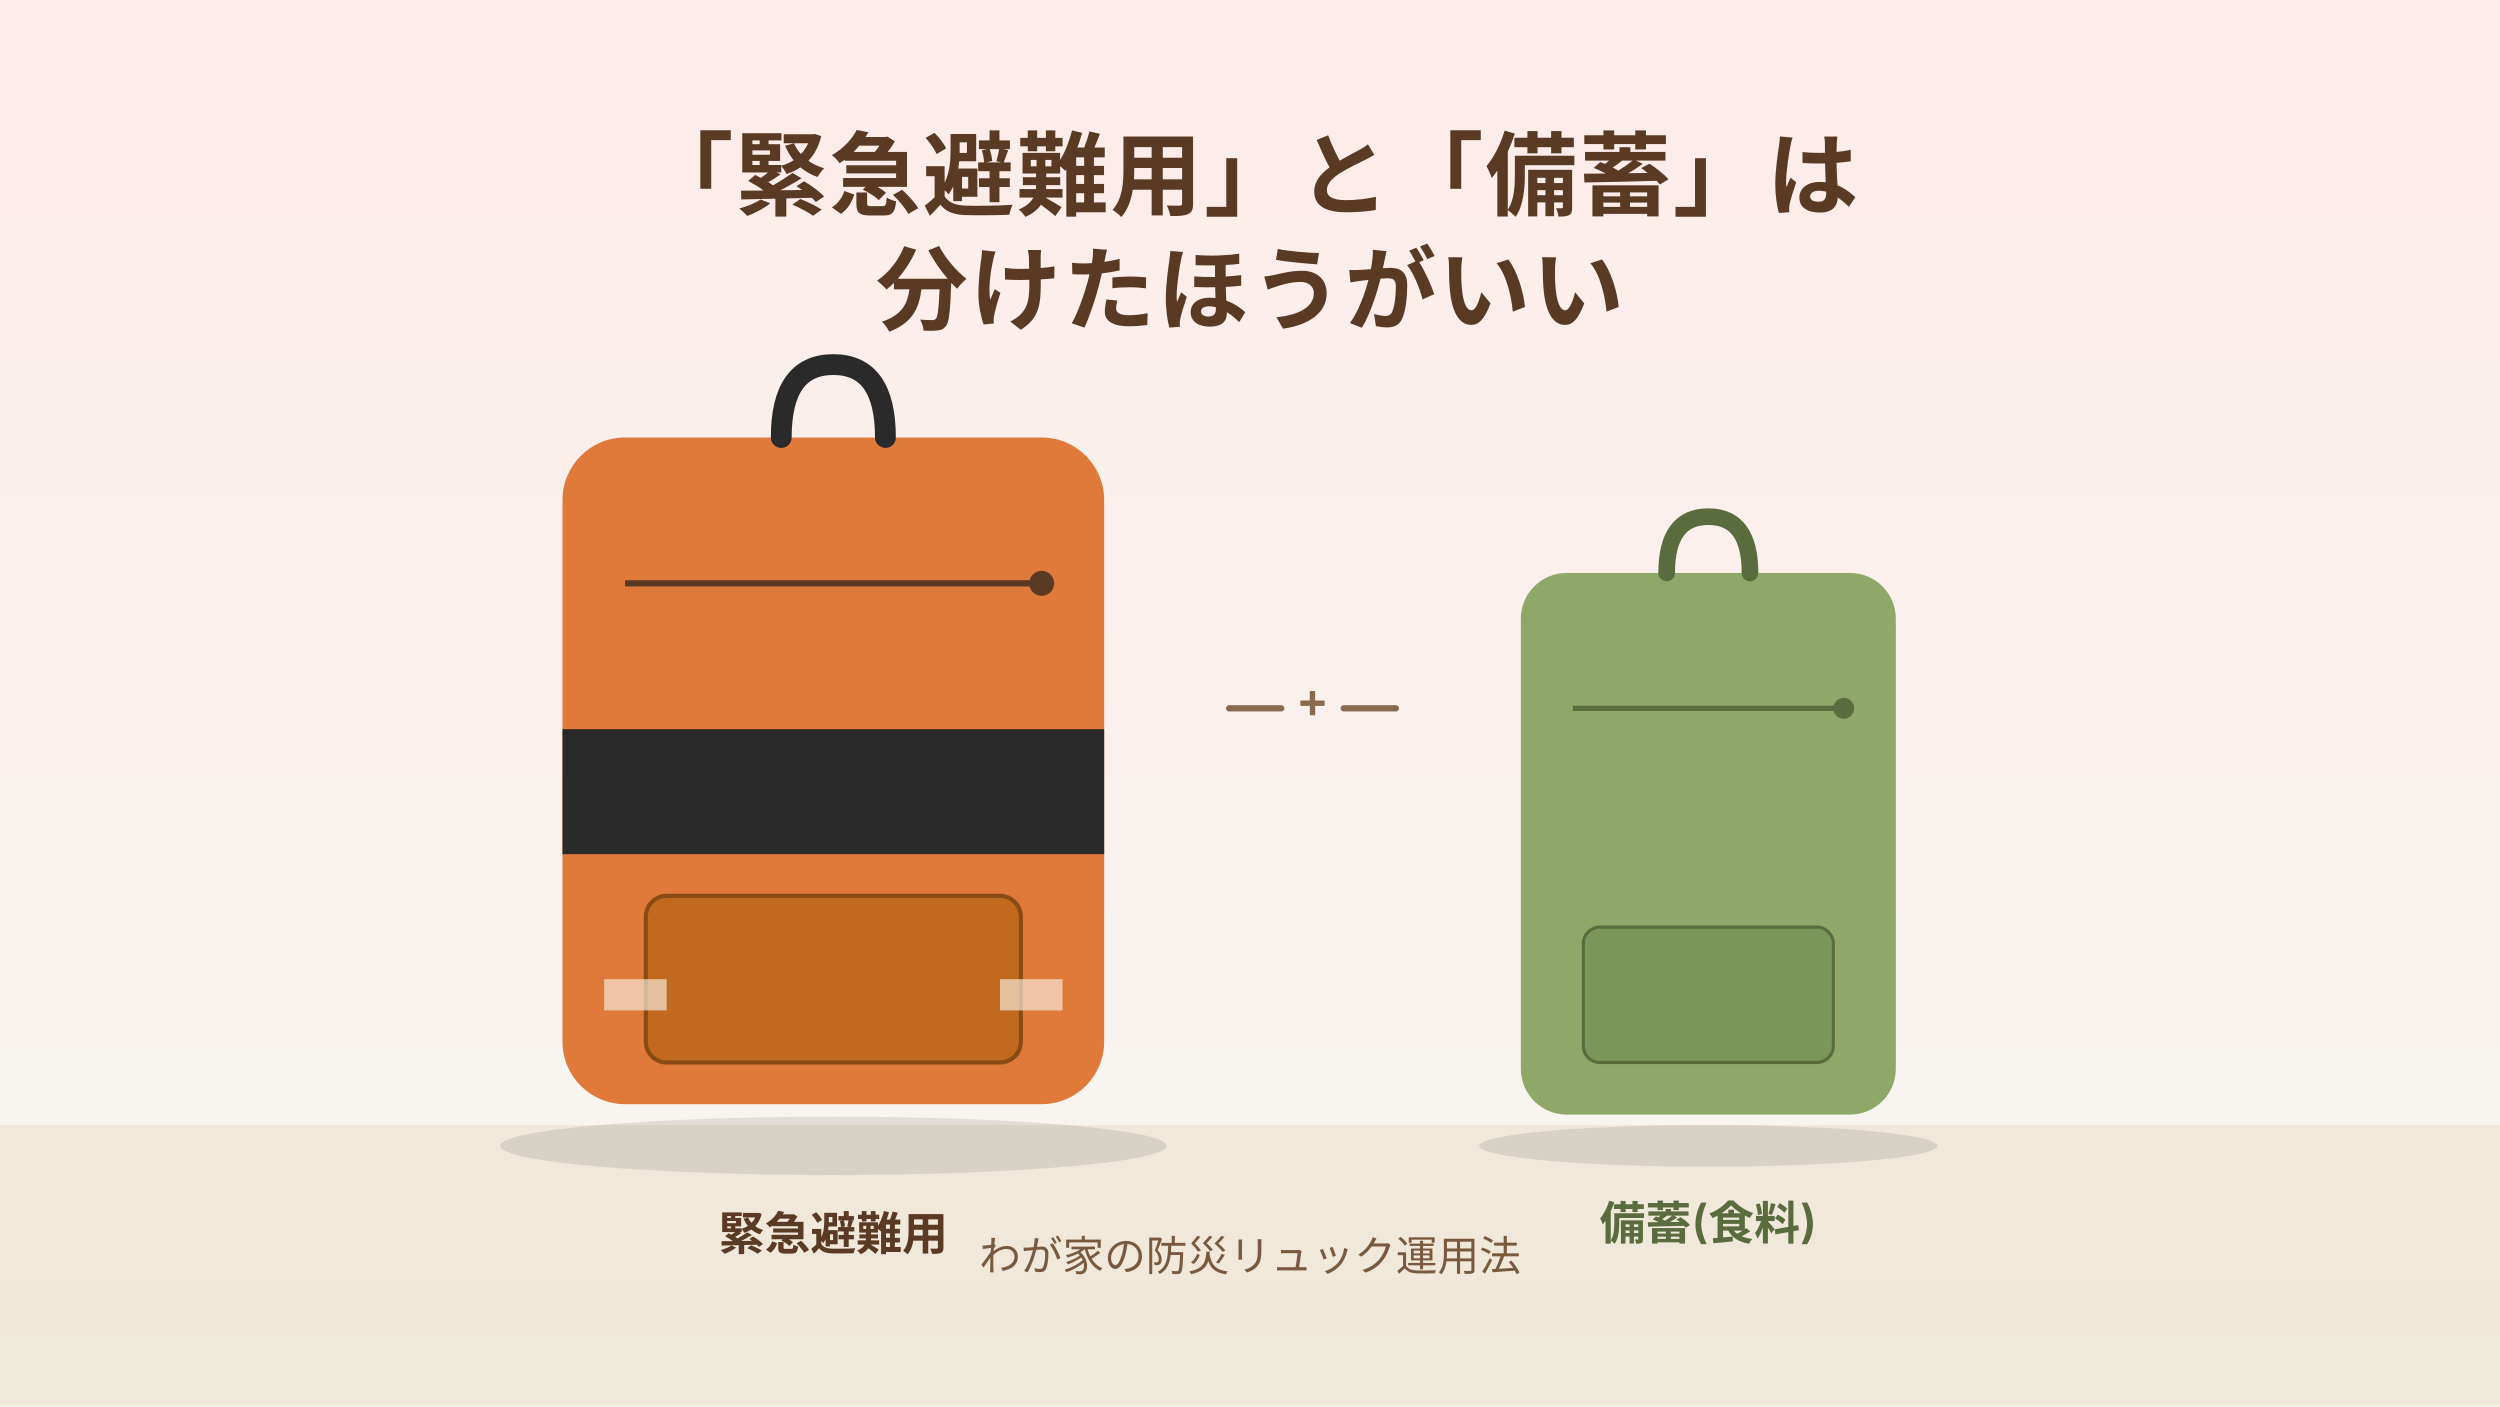
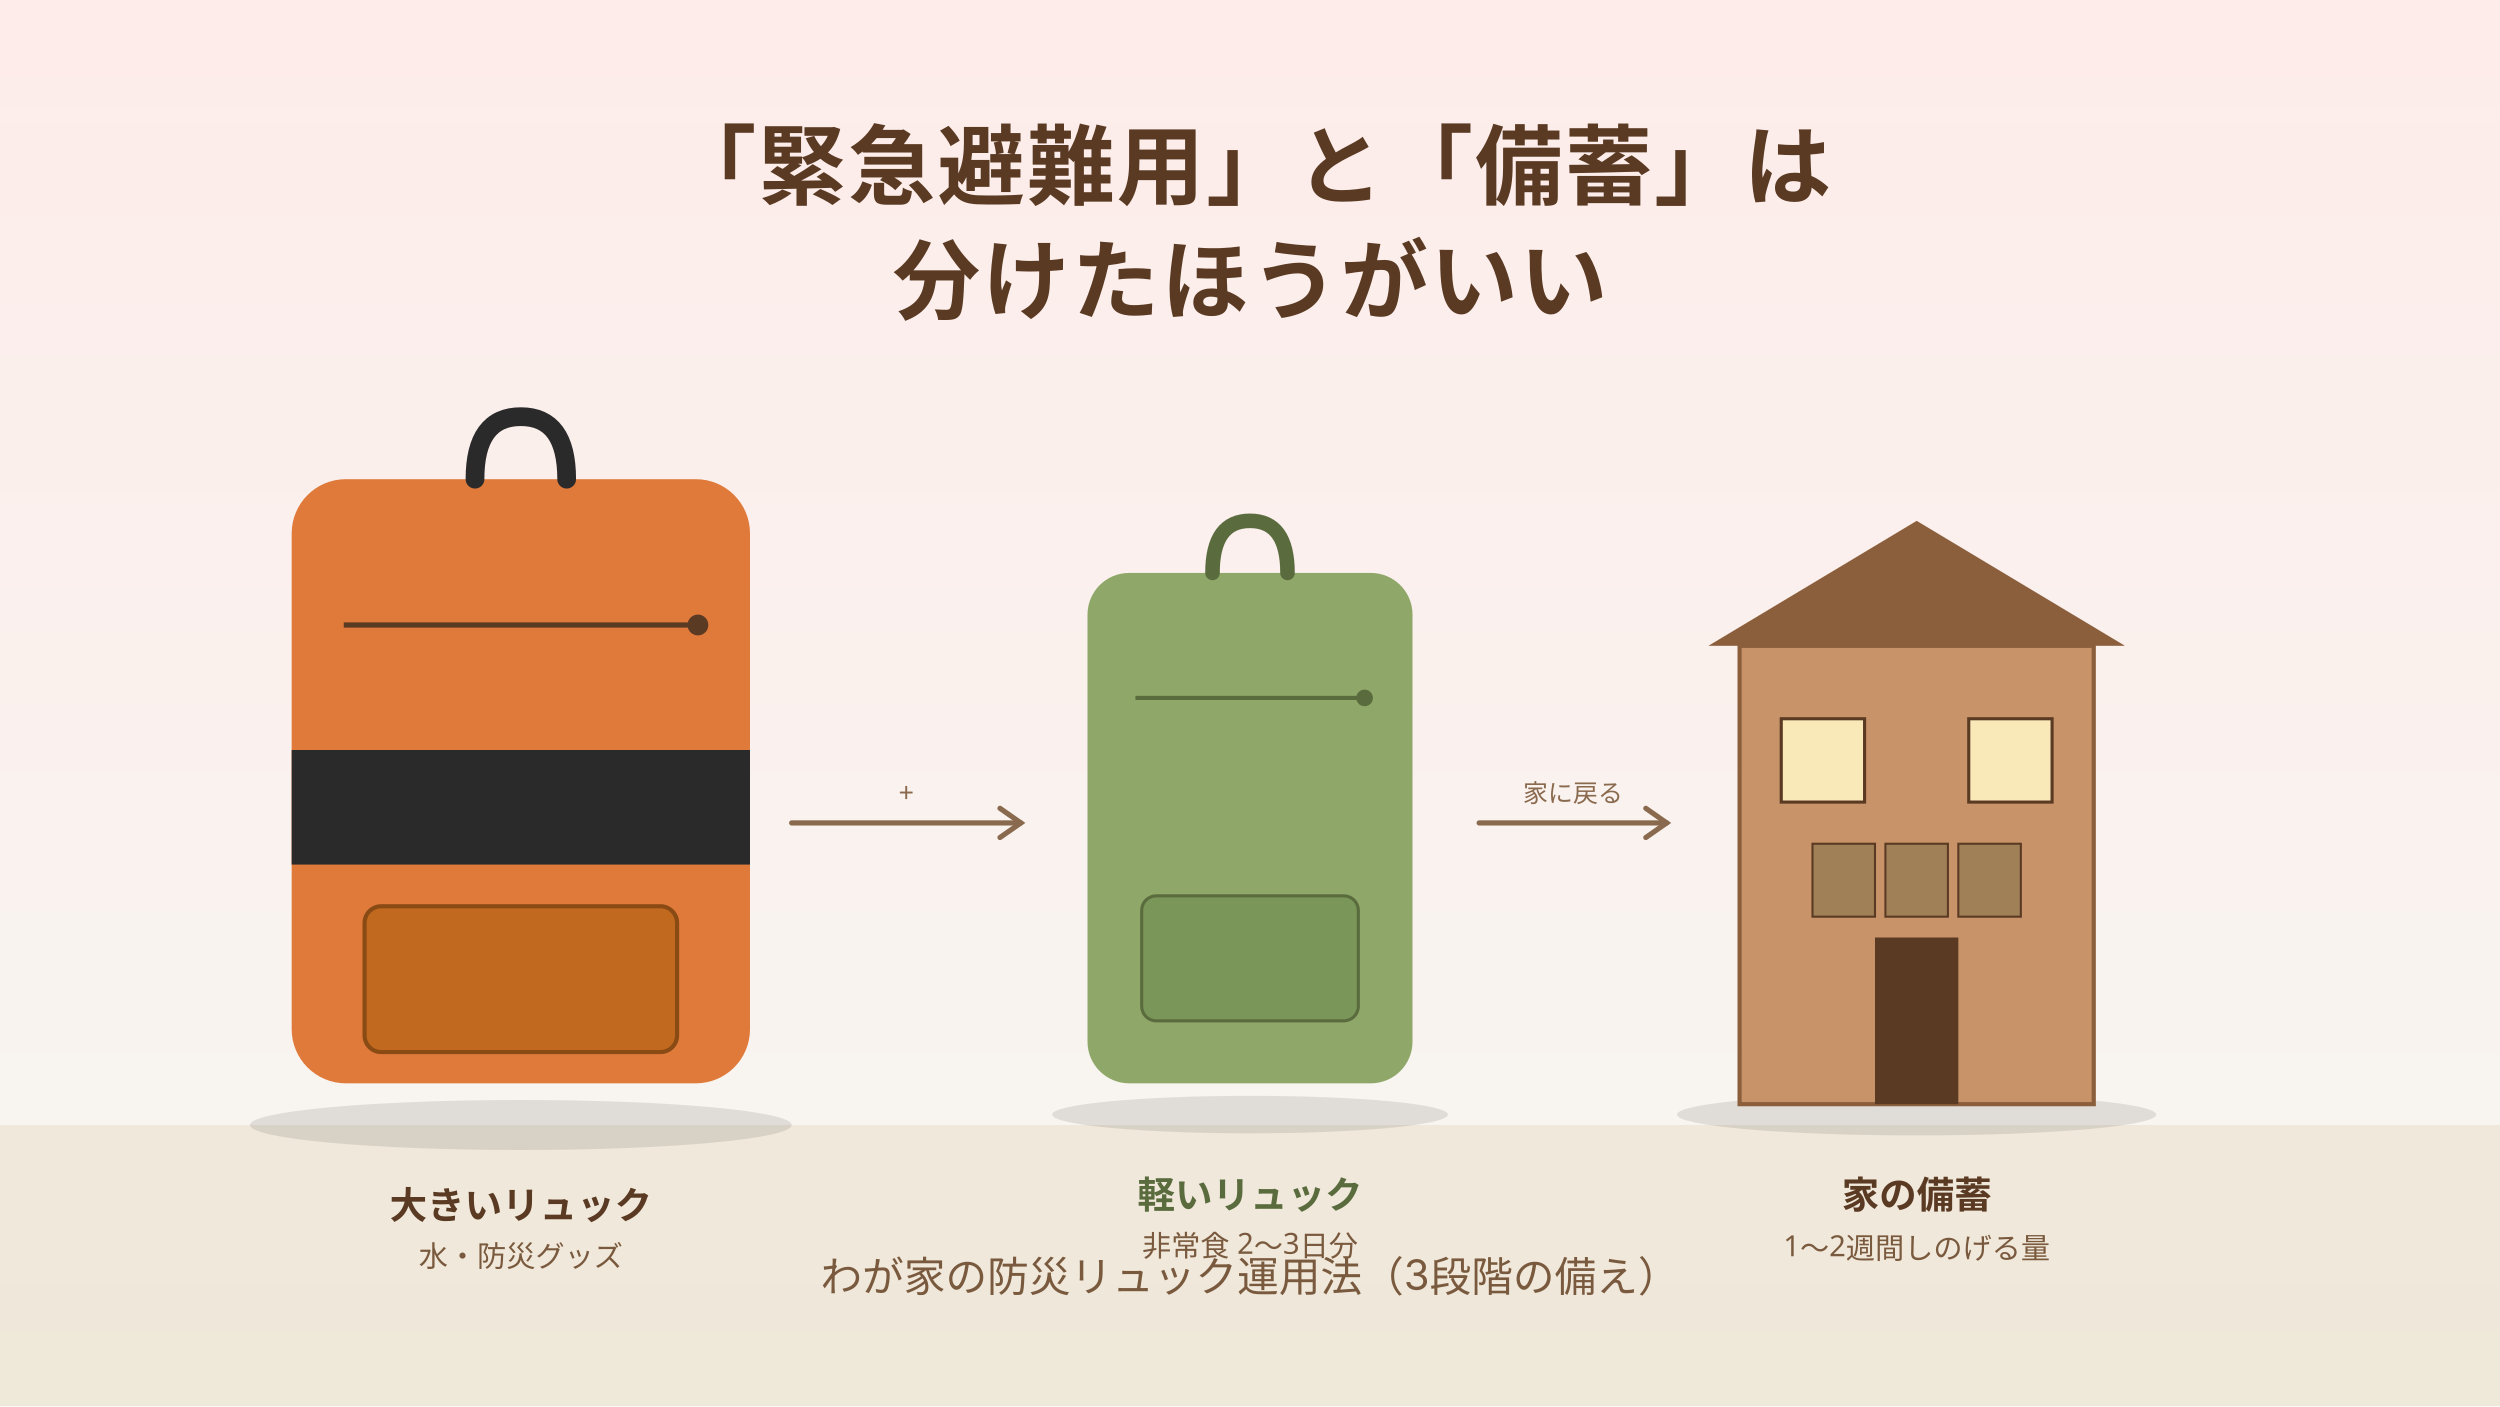
<svg xmlns="http://www.w3.org/2000/svg" viewBox="0 0 1200 675" width="1200" height="675">
  <defs>
    <linearGradient id="bg" x1="0" y1="0" x2="0" y2="1">
      <stop offset="0%" stop-color="#fdecea" />
      <stop offset="100%" stop-color="#f7f6f1" />
    </linearGradient>
  </defs>
  <rect width="1200" height="675" fill="url(#bg)" />
  <rect y="540" width="1200" height="135" fill="#e8dcc4" opacity="0.5" />
-   <g transform="translate(400 230)">
-     <ellipse cx="0" cy="320" rx="160" ry="14" fill="#000" opacity="0.1" />
-     <rect x="-130" y="-20" width="260" height="320" rx="30" fill="#e07a3b" />
-     <rect x="-130" y="120" width="260" height="60" fill="#2a2a2a" />
-     <path d="M-25 -20 Q-25 -55 0 -55 Q25 -55 25 -20" stroke="#2a2a2a" stroke-width="10" fill="none" stroke-linecap="round" />
-     <line x1="-100" y1="50" x2="100" y2="50" stroke="#5a3a23" stroke-width="3" />
-     <circle cx="100" cy="50" r="6" fill="#5a3a23" />
-     <rect x="-90" y="200" width="180" height="80" rx="10" fill="#c0691f" stroke="#8a4a14" stroke-width="2" />
-     <rect x="-110" y="240" width="30" height="15" fill="#f5e6d3" opacity="0.7" />
-     <rect x="80" y="240" width="30" height="15" fill="#f5e6d3" opacity="0.7" />
-     <text x="0" y="370" text-anchor="middle" font-family="-apple-system, 'Hiragino Kaku Gothic ProN', sans-serif" font-size="22" font-weight="600" fill="#5a3a23">緊急避難用</text>
+   <g transform="translate(250 250)">
+     <ellipse cx="0" cy="290" rx="130" ry="12" fill="#000" opacity="0.1" />
+     <rect x="-110" y="-20" width="220" height="290" rx="26" fill="#e07a3b" />
+     <rect x="-110" y="110" width="220" height="55" fill="#2a2a2a" />
+     <path d="M-22 -20 Q-22 -50 0 -50 Q22 -50 22 -20" stroke="#2a2a2a" stroke-width="9" fill="none" stroke-linecap="round" />
+     <line x1="-85" y1="50" x2="85" y2="50" stroke="#5a3a23" stroke-width="2.5" />
+     <circle cx="85" cy="50" r="5" fill="#5a3a23" />
+     <rect x="-75" y="185" width="150" height="70" rx="8" fill="#c0691f" stroke="#8a4a14" stroke-width="2" />
+     <text x="0" y="335" text-anchor="middle" font-family="-apple-system, 'Hiragino Kaku Gothic ProN', sans-serif" font-size="18" font-weight="600" fill="#5a3a23">大きいリュック</text>
+     <text x="0" y="358" text-anchor="middle" font-family="sans-serif" font-size="14" fill="#7a5a3e">水・防災グッズ</text>
  </g>
-   <g transform="translate(820 290)">
-     <ellipse cx="0" cy="260" rx="110" ry="10" fill="#000" opacity="0.1" />
-     <rect x="-90" y="-15" width="180" height="260" rx="22" fill="#8fa869" />
-     <path d="M-20 -15 Q-20 -42 0 -42 Q20 -42 20 -15" stroke="#5a6b3e" stroke-width="8" fill="none" stroke-linecap="round" />
-     <line x1="-65" y1="50" x2="65" y2="50" stroke="#5a6b3e" stroke-width="2.5" />
-     <circle cx="65" cy="50" r="5" fill="#5a6b3e" />
-     <rect x="-60" y="155" width="120" height="65" rx="8" fill="#7a9658" stroke="#5a6b3e" stroke-width="1.5" />
-     <text x="0" y="305" text-anchor="middle" font-family="-apple-system, 'Hiragino Kaku Gothic ProN', sans-serif" font-size="22" font-weight="600" fill="#5a6b3e">備蓄(食料)</text>
+   <g transform="translate(600 290)">
+     <ellipse cx="0" cy="245" rx="95" ry="9" fill="#000" opacity="0.1" />
+     <rect x="-78" y="-15" width="156" height="245" rx="20" fill="#8fa869" />
+     <path d="M-18 -15 Q-18 -40 0 -40 Q18 -40 18 -15" stroke="#5a6b3e" stroke-width="7" fill="none" stroke-linecap="round" />
+     <line x1="-55" y1="45" x2="55" y2="45" stroke="#5a6b3e" stroke-width="2" />
+     <circle cx="55" cy="45" r="4" fill="#5a6b3e" />
+     <rect x="-52" y="140" width="104" height="60" rx="7" fill="#7a9658" stroke="#5a6b3e" stroke-width="1.5" />
+     <text x="0" y="290" text-anchor="middle" font-family="-apple-system, 'Hiragino Kaku Gothic ProN', sans-serif" font-size="18" font-weight="600" fill="#5a6b3e">軽いリュック</text>
+     <text x="0" y="313" text-anchor="middle" font-family="sans-serif" font-size="14" fill="#7a5a3e">非常食 2〜3日分</text>
  </g>
-   <g transform="translate(630 340)">
-     <line x1="-40" y1="0" x2="-15" y2="0" stroke="#8a6a4e" stroke-width="3" stroke-linecap="round" />
-     <line x1="15" y1="0" x2="40" y2="0" stroke="#8a6a4e" stroke-width="3" stroke-linecap="round" />
-     <text x="0" y="6" text-anchor="middle" font-family="sans-serif" font-size="24" fill="#8a6a4e" font-weight="600">+</text>
+   <g transform="translate(920 290)">
+     <ellipse cx="0" cy="245" rx="115" ry="10" fill="#000" opacity="0.1" />
+     <polygon points="-100,20 0,-40 100,20" fill="#8b5e3c" />
+     <rect x="-85" y="20" width="170" height="220" fill="#c89368" stroke="#8b5e3c" stroke-width="2" />
+     <rect x="-20" y="160" width="40" height="80" fill="#5a3a23" />
+     <rect x="-65" y="55" width="40" height="40" fill="#f9e9b8" stroke="#5a3a23" stroke-width="1.5" />
+     <rect x="25" y="55" width="40" height="40" fill="#f9e9b8" stroke="#5a3a23" stroke-width="1.5" />
+     <rect x="-50" y="115" width="30" height="35" fill="#a08056" stroke="#5a3a23" stroke-width="1" />
+     <rect x="-15" y="115" width="30" height="35" fill="#a08056" stroke="#5a3a23" stroke-width="1" />
+     <rect x="20" y="115" width="30" height="35" fill="#a08056" stroke="#5a3a23" stroke-width="1" />
+     <text x="0" y="290" text-anchor="middle" font-family="-apple-system, 'Hiragino Kaku Gothic ProN', sans-serif" font-size="18" font-weight="600" fill="#5a3a23">家の備蓄</text>
+     <text x="0" y="313" text-anchor="middle" font-family="sans-serif" font-size="14" fill="#7a5a3e">1〜2週間しのげる量</text>
  </g>
+   <g stroke="#8a6a4e" stroke-width="2.5" stroke-linecap="round" fill="none">
+     <line x1="380" y1="395" x2="490" y2="395" />
+     <polyline points="480,388 490,395 480,402" />
+     <line x1="710" y1="395" x2="800" y2="395" />
+     <polyline points="790,388 800,395 790,402" />
+   </g>
+   <text x="435" y="385" text-anchor="middle" font-family="sans-serif" font-size="13" fill="#8a6a4e">+</text>
+   <text x="755" y="385" text-anchor="middle" font-family="sans-serif" font-size="12" fill="#8a6a4e">家に戻る</text>
  <g text-anchor="middle" font-family="-apple-system, 'Hiragino Kaku Gothic ProN', 'Yu Gothic', sans-serif">
-     <text x="600" y="100" font-size="44" font-weight="700" fill="#5a3a23" letter-spacing="1">「緊急避難用」と「備蓄」は</text>
-     <text x="600" y="155" font-size="44" font-weight="700" fill="#5a3a23" letter-spacing="1">分けたほうがいい</text>
+     <text x="600" y="95" font-size="42" font-weight="700" fill="#5a3a23" letter-spacing="1">「緊急避難用」と「備蓄」は</text>
+     <text x="600" y="150" font-size="42" font-weight="700" fill="#5a3a23" letter-spacing="1">分けたほうがいい</text>
  </g>
-   <text x="600" y="610" text-anchor="middle" font-family="-apple-system, 'Hiragino Kaku Gothic ProN', sans-serif" font-size="20" fill="#7a5a3e">わが家の防災リュック運用法</text>
+   <text x="600" y="620" text-anchor="middle" font-family="-apple-system, 'Hiragino Kaku Gothic ProN', sans-serif" font-size="20" fill="#7a5a3e">わが家の防災リュック運用法（3段階の備え）</text>
</svg>
